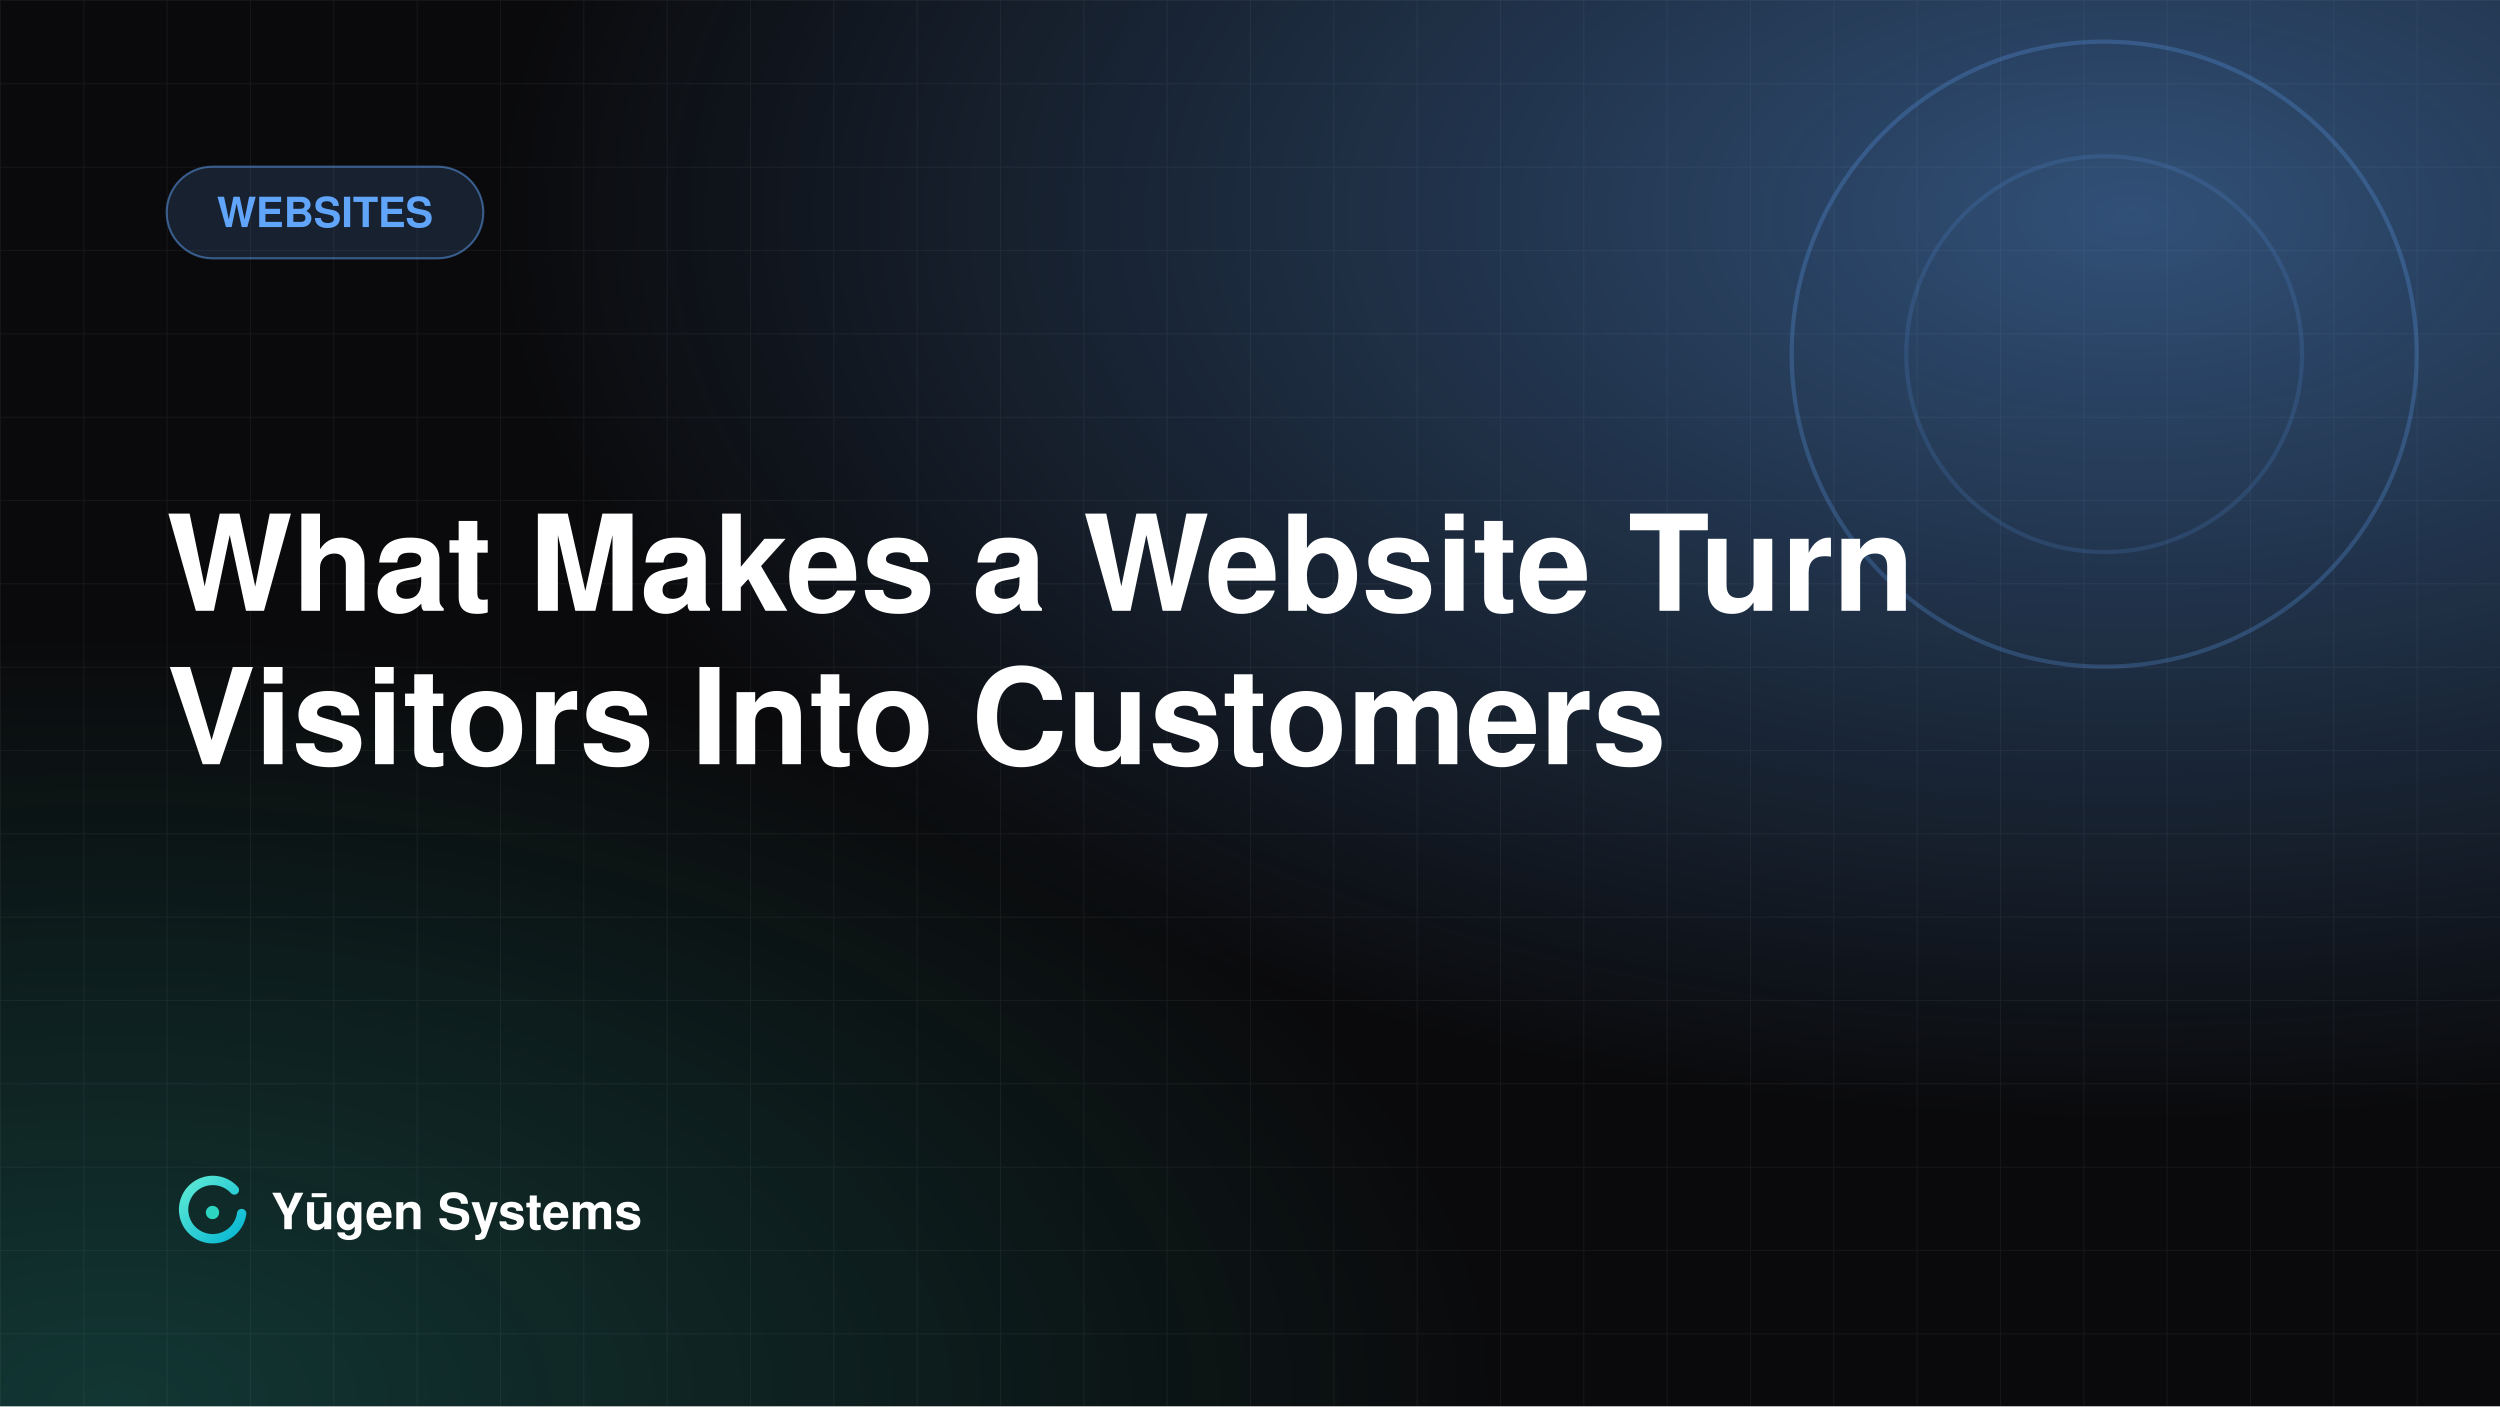
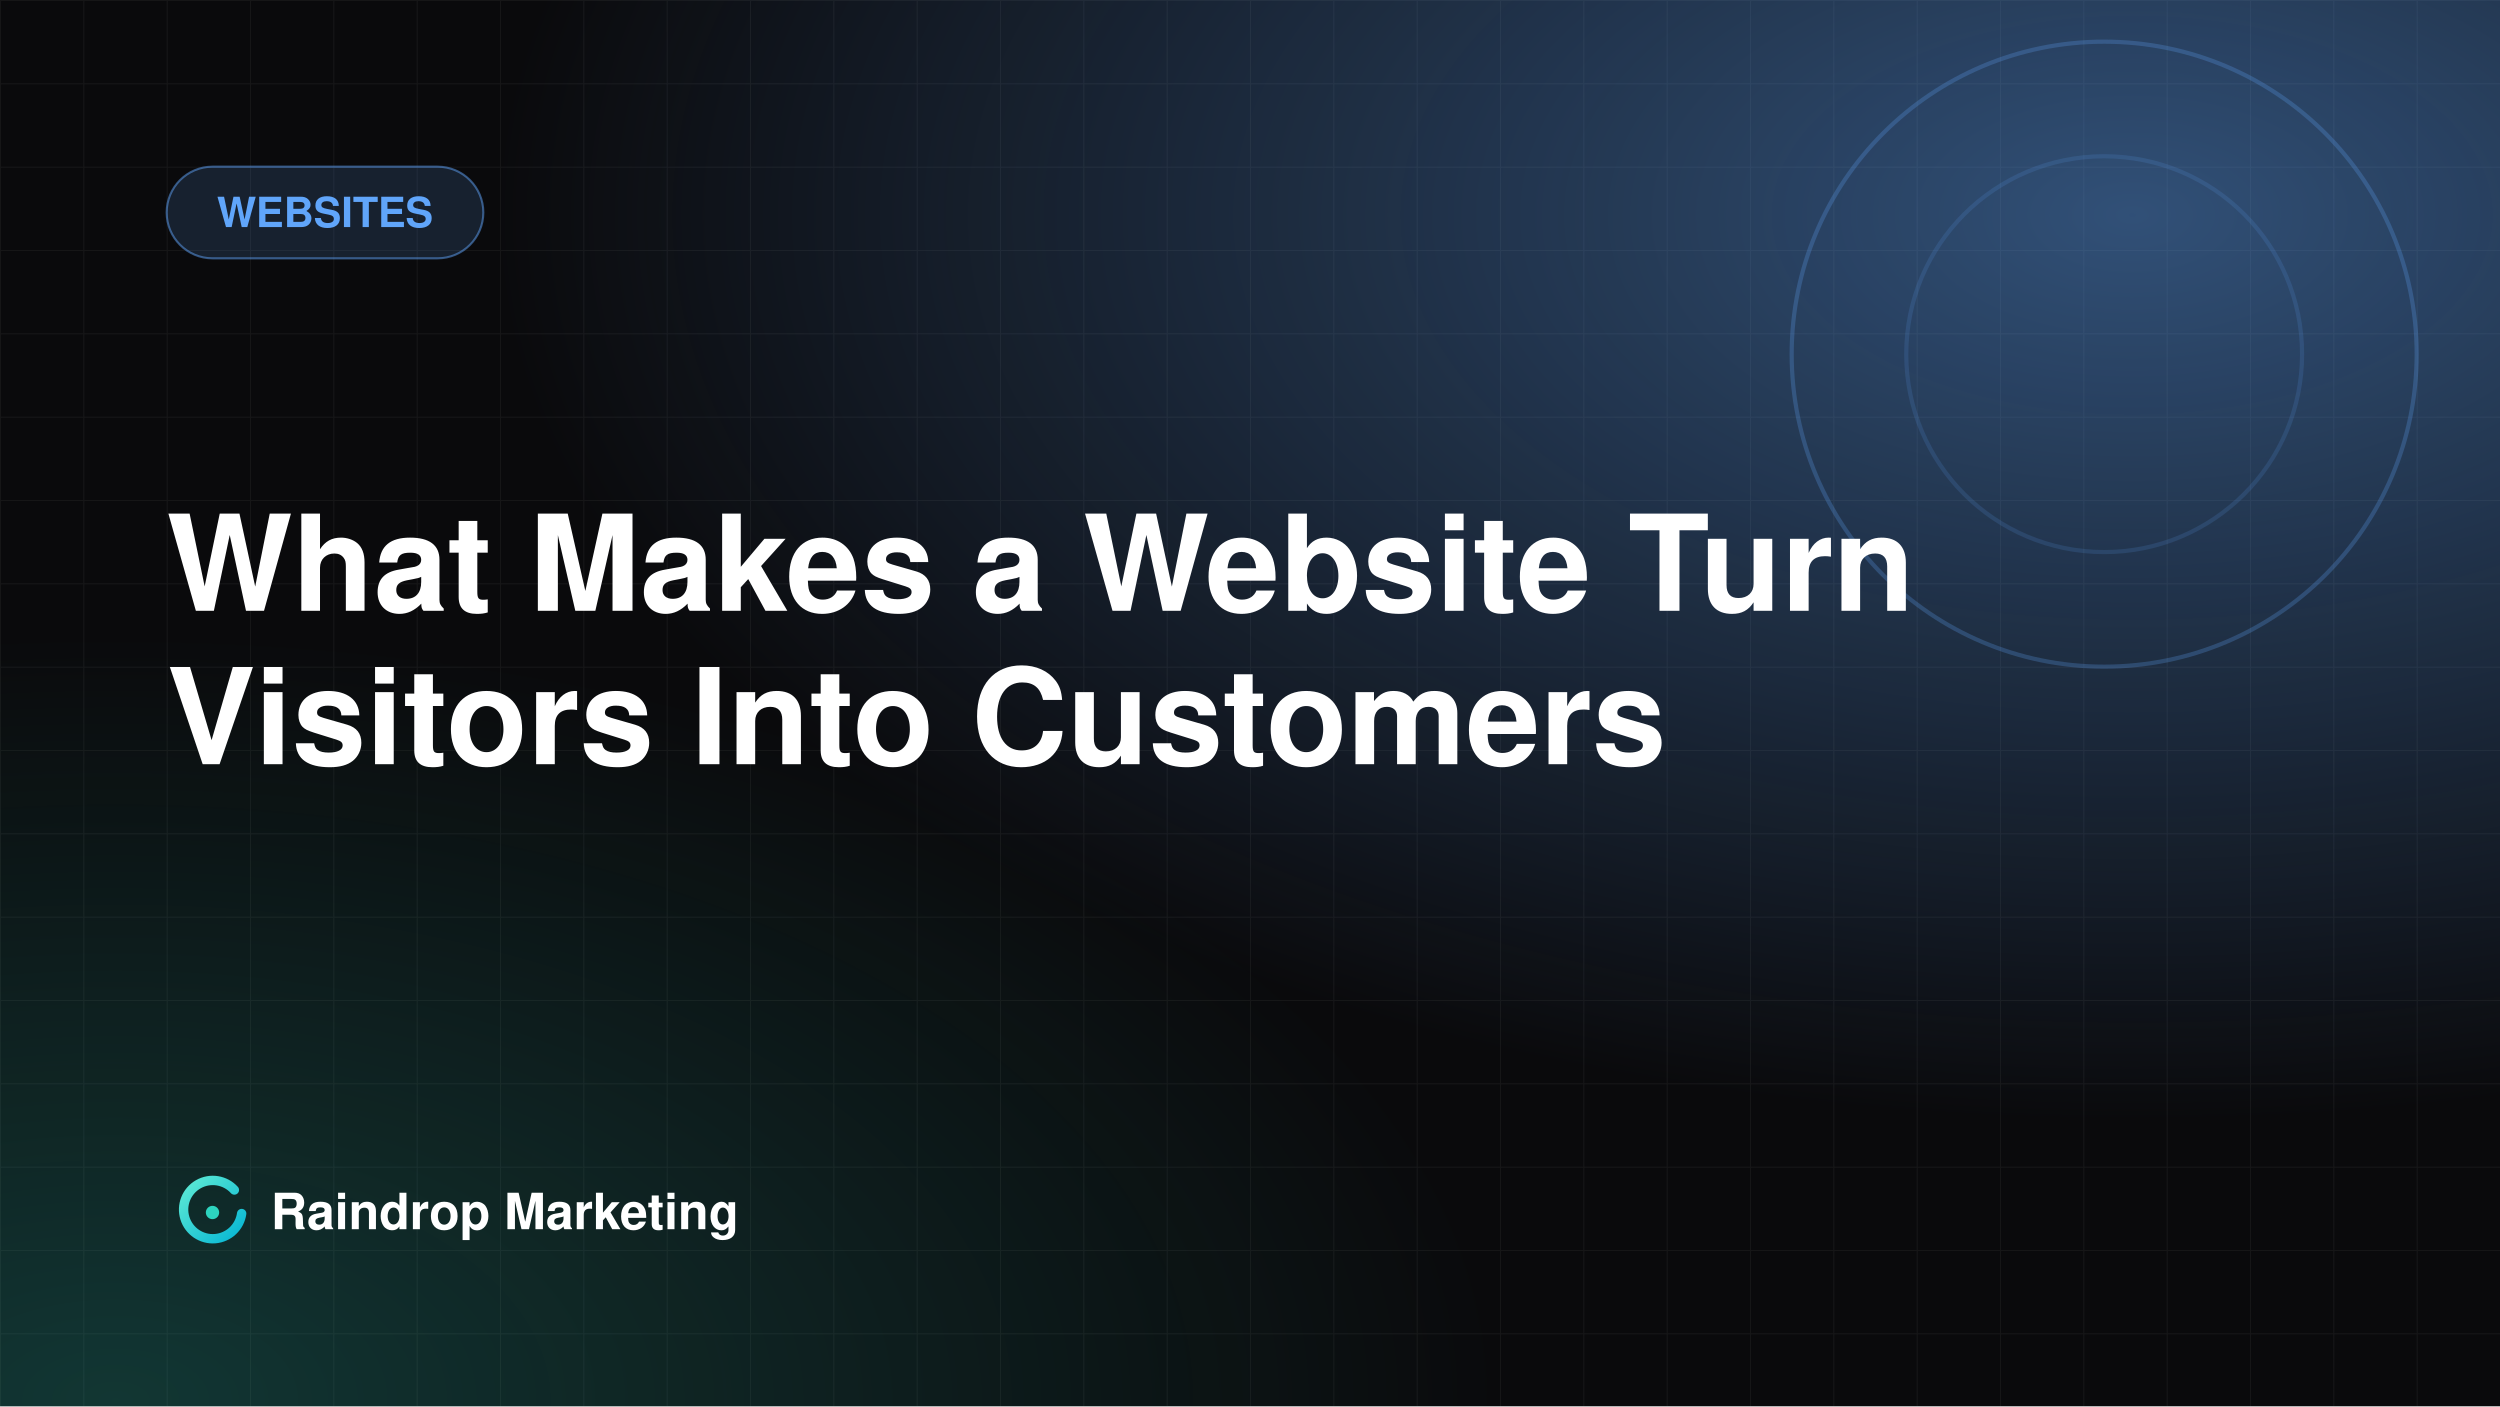
<svg xmlns="http://www.w3.org/2000/svg" viewBox="0 0 1200 675" width="1200" height="675">
  <defs>
    <radialGradient id="g1" cx="85%" cy="15%" r="65%">
      <stop offset="0" stop-color="#60a5fa" stop-opacity="0.45" />
      <stop offset="1" stop-color="#60a5fa" stop-opacity="0" />
    </radialGradient>
    <radialGradient id="g2" cx="5%" cy="100%" r="55%">
      <stop offset="0" stop-color="#2dd4bf" stop-opacity="0.22" />
      <stop offset="1" stop-color="#2dd4bf" stop-opacity="0" />
    </radialGradient>
    <pattern id="grid" width="40" height="40" patternUnits="userSpaceOnUse">
      <path d="M40 0H0V40" fill="none" stroke="#ffffff" stroke-opacity="0.05" />
    </pattern>
    <linearGradient id="enso" x1="0" y1="0" x2="1" y2="1">
      <stop offset="0" stop-color="#5eead4" />
      <stop offset="1" stop-color="#06b6d4" />
    </linearGradient>
  </defs>
  <rect width="1200" height="675" fill="#0a0a0c" />
  <rect width="1200" height="675" fill="url(#grid)" />
  <rect width="1200" height="675" fill="url(#g1)" />
  <rect width="1200" height="675" fill="url(#g2)" />
  <circle cx="1010" cy="170" r="150" fill="none" stroke="#60a5fa" stroke-opacity="0.25" stroke-width="2" />
  <circle cx="1010" cy="170" r="95" fill="none" stroke="#60a5fa" stroke-opacity="0.15" stroke-width="2" />
  <rect x="80" y="80" rx="22" ry="22" width="152" height="44" fill="#60a5fa" fill-opacity="0.15" stroke="#60a5fa" stroke-opacity="0.5" />
  <text x="156" y="109" text-anchor="middle" font-family="Segoe UI, Helvetica, Arial, sans-serif" font-size="20" font-weight="700" fill="#60a5fa">WEBSITES</text>
  <text x="80" y="293.2" font-family="Segoe UI, Helvetica, Arial, sans-serif" font-size="64" font-weight="800" fill="#ffffff">What Makes a Website Turn</text>
  <text x="80" y="366.8" font-family="Segoe UI, Helvetica, Arial, sans-serif" font-size="64" font-weight="800" fill="#ffffff">Visitors Into Customers</text>
  <g transform="translate(80 560)">
    <path d="M32.5 11.2A14 14 0 1 0 36 22.5" fill="none" stroke="url(#enso)" stroke-width="4.5" stroke-linecap="round" />
    <circle cx="22" cy="22" r="3.2" fill="#2dd4bf" />
-     <text x="50" y="30" font-family="Segoe UI, Helvetica, Arial, sans-serif" font-size="24" font-weight="700" fill="#ffffff">Yūgen Systems</text>
+     <text x="50" y="30" font-family="Segoe UI, Helvetica, Arial, sans-serif" font-size="24" font-weight="700" fill="#ffffff">Raindrop Marketing</text>
  </g>
</svg>
